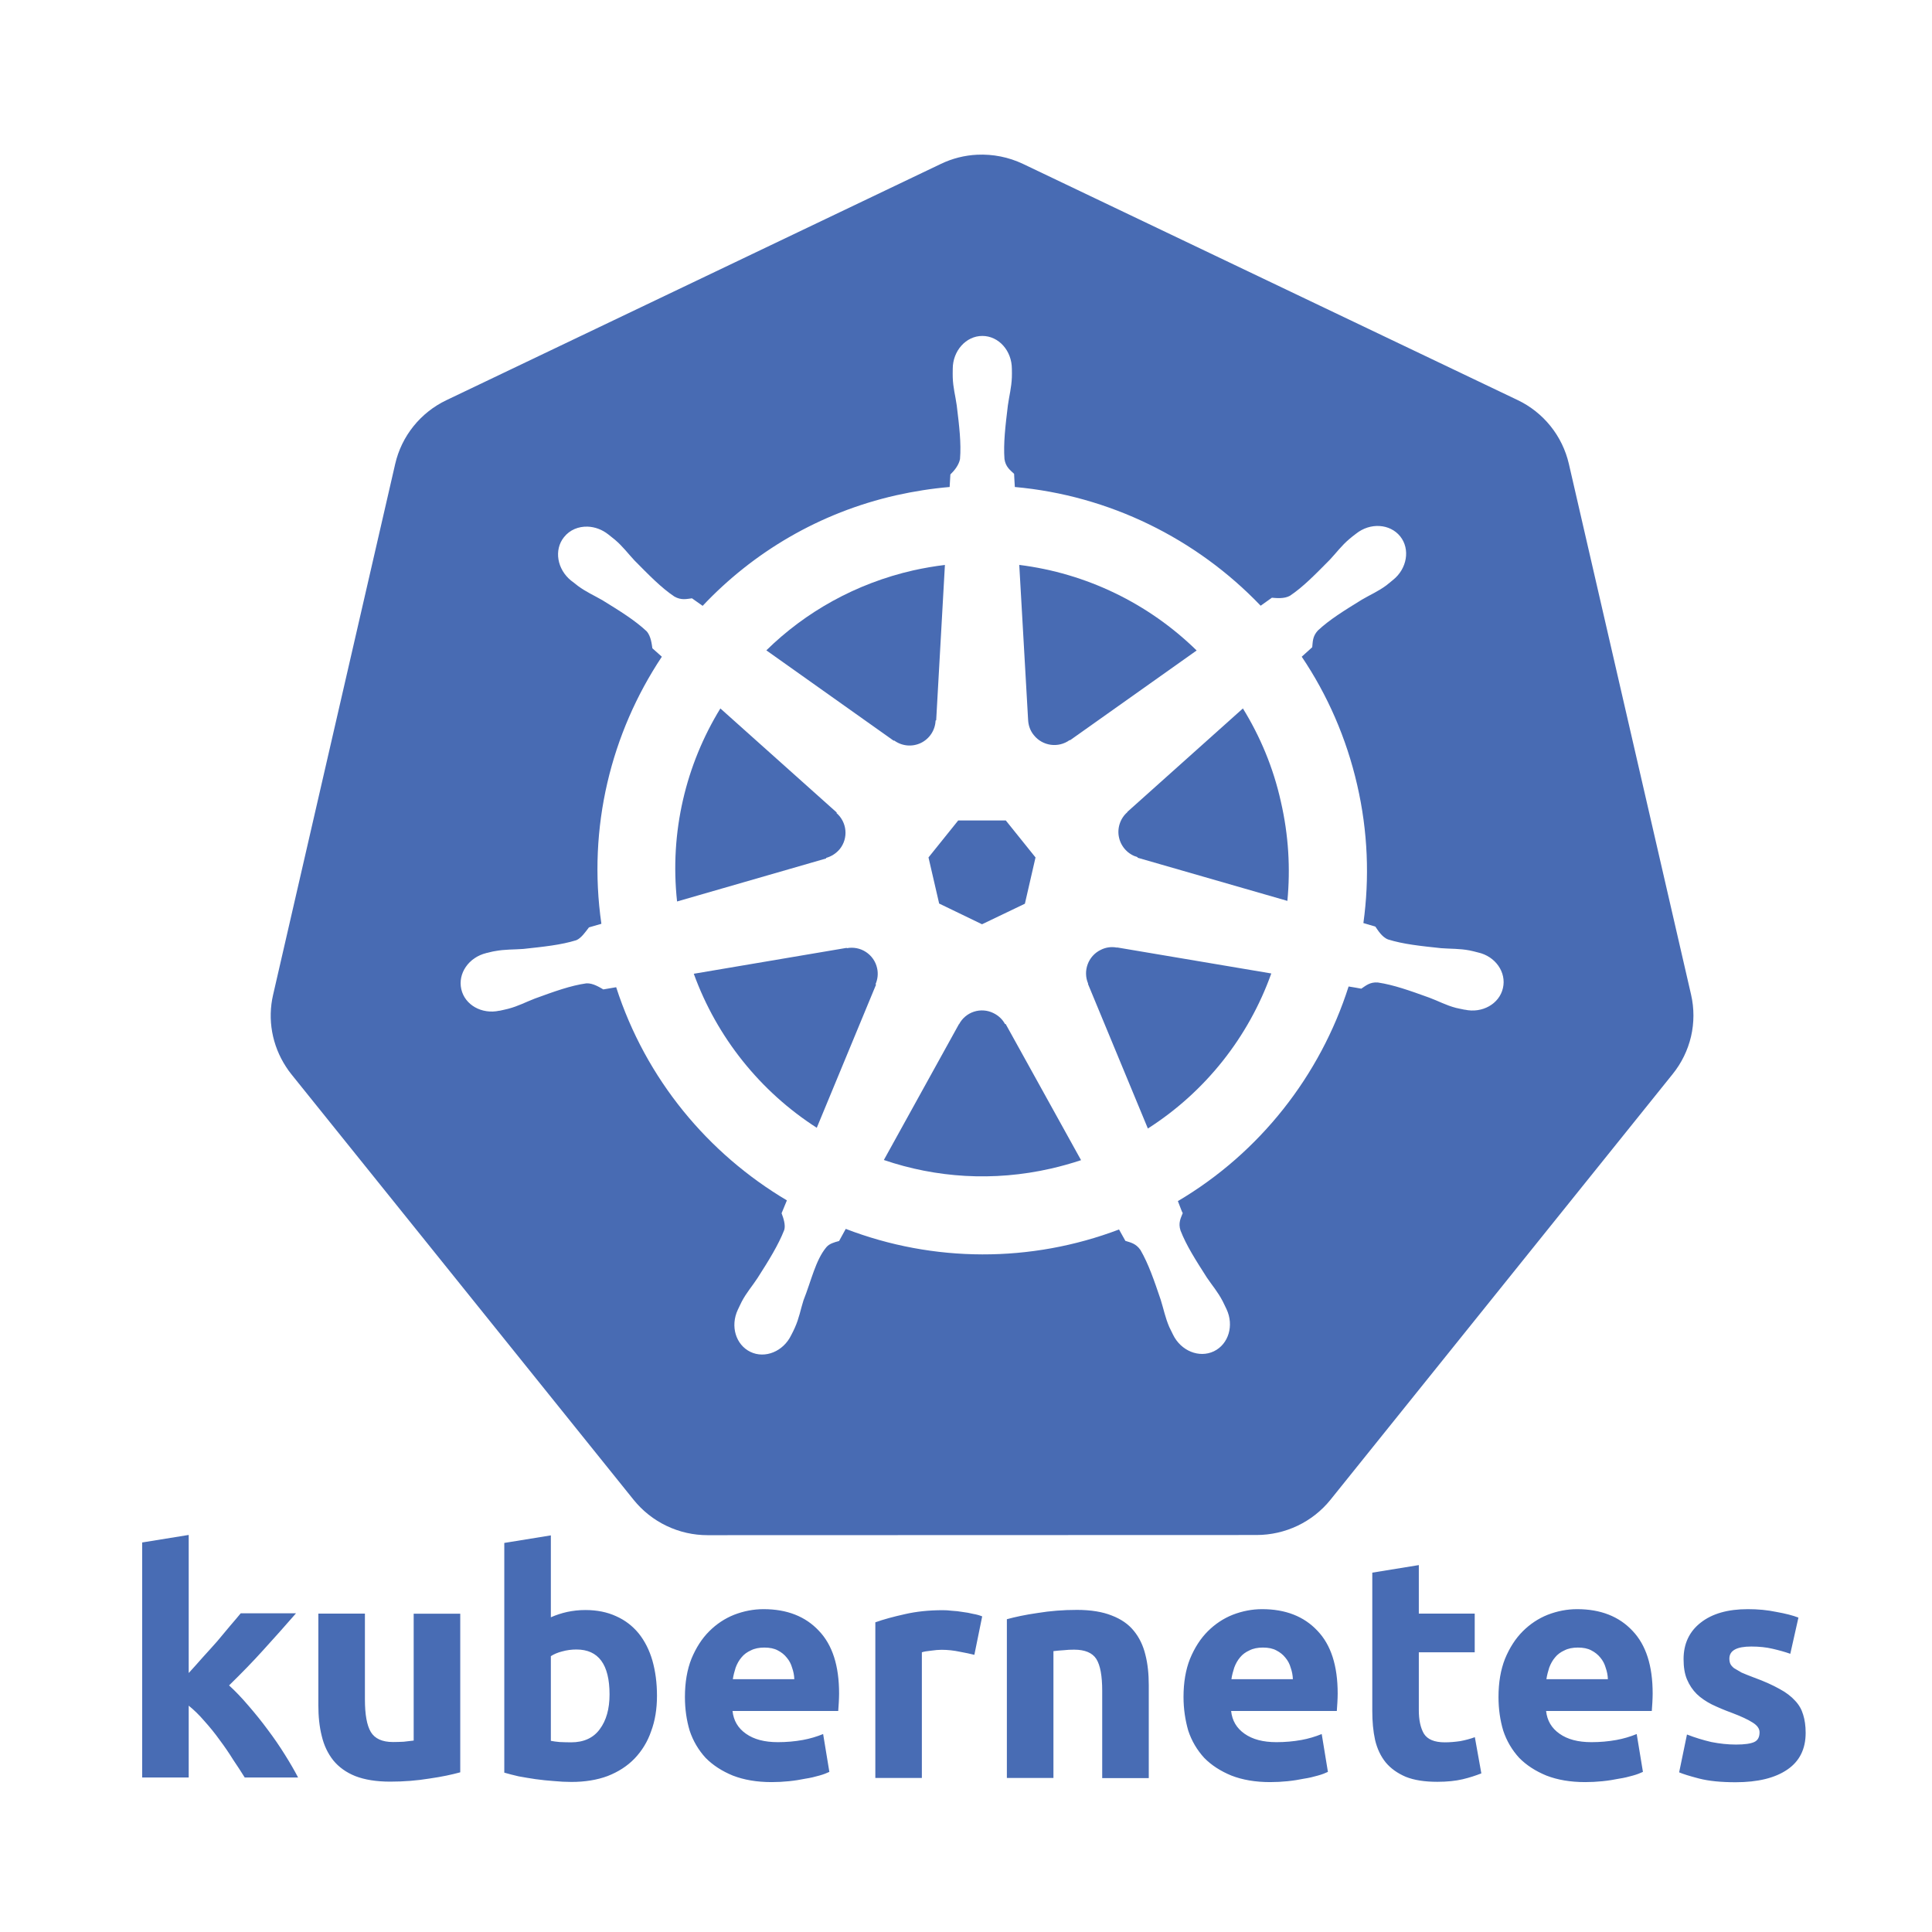
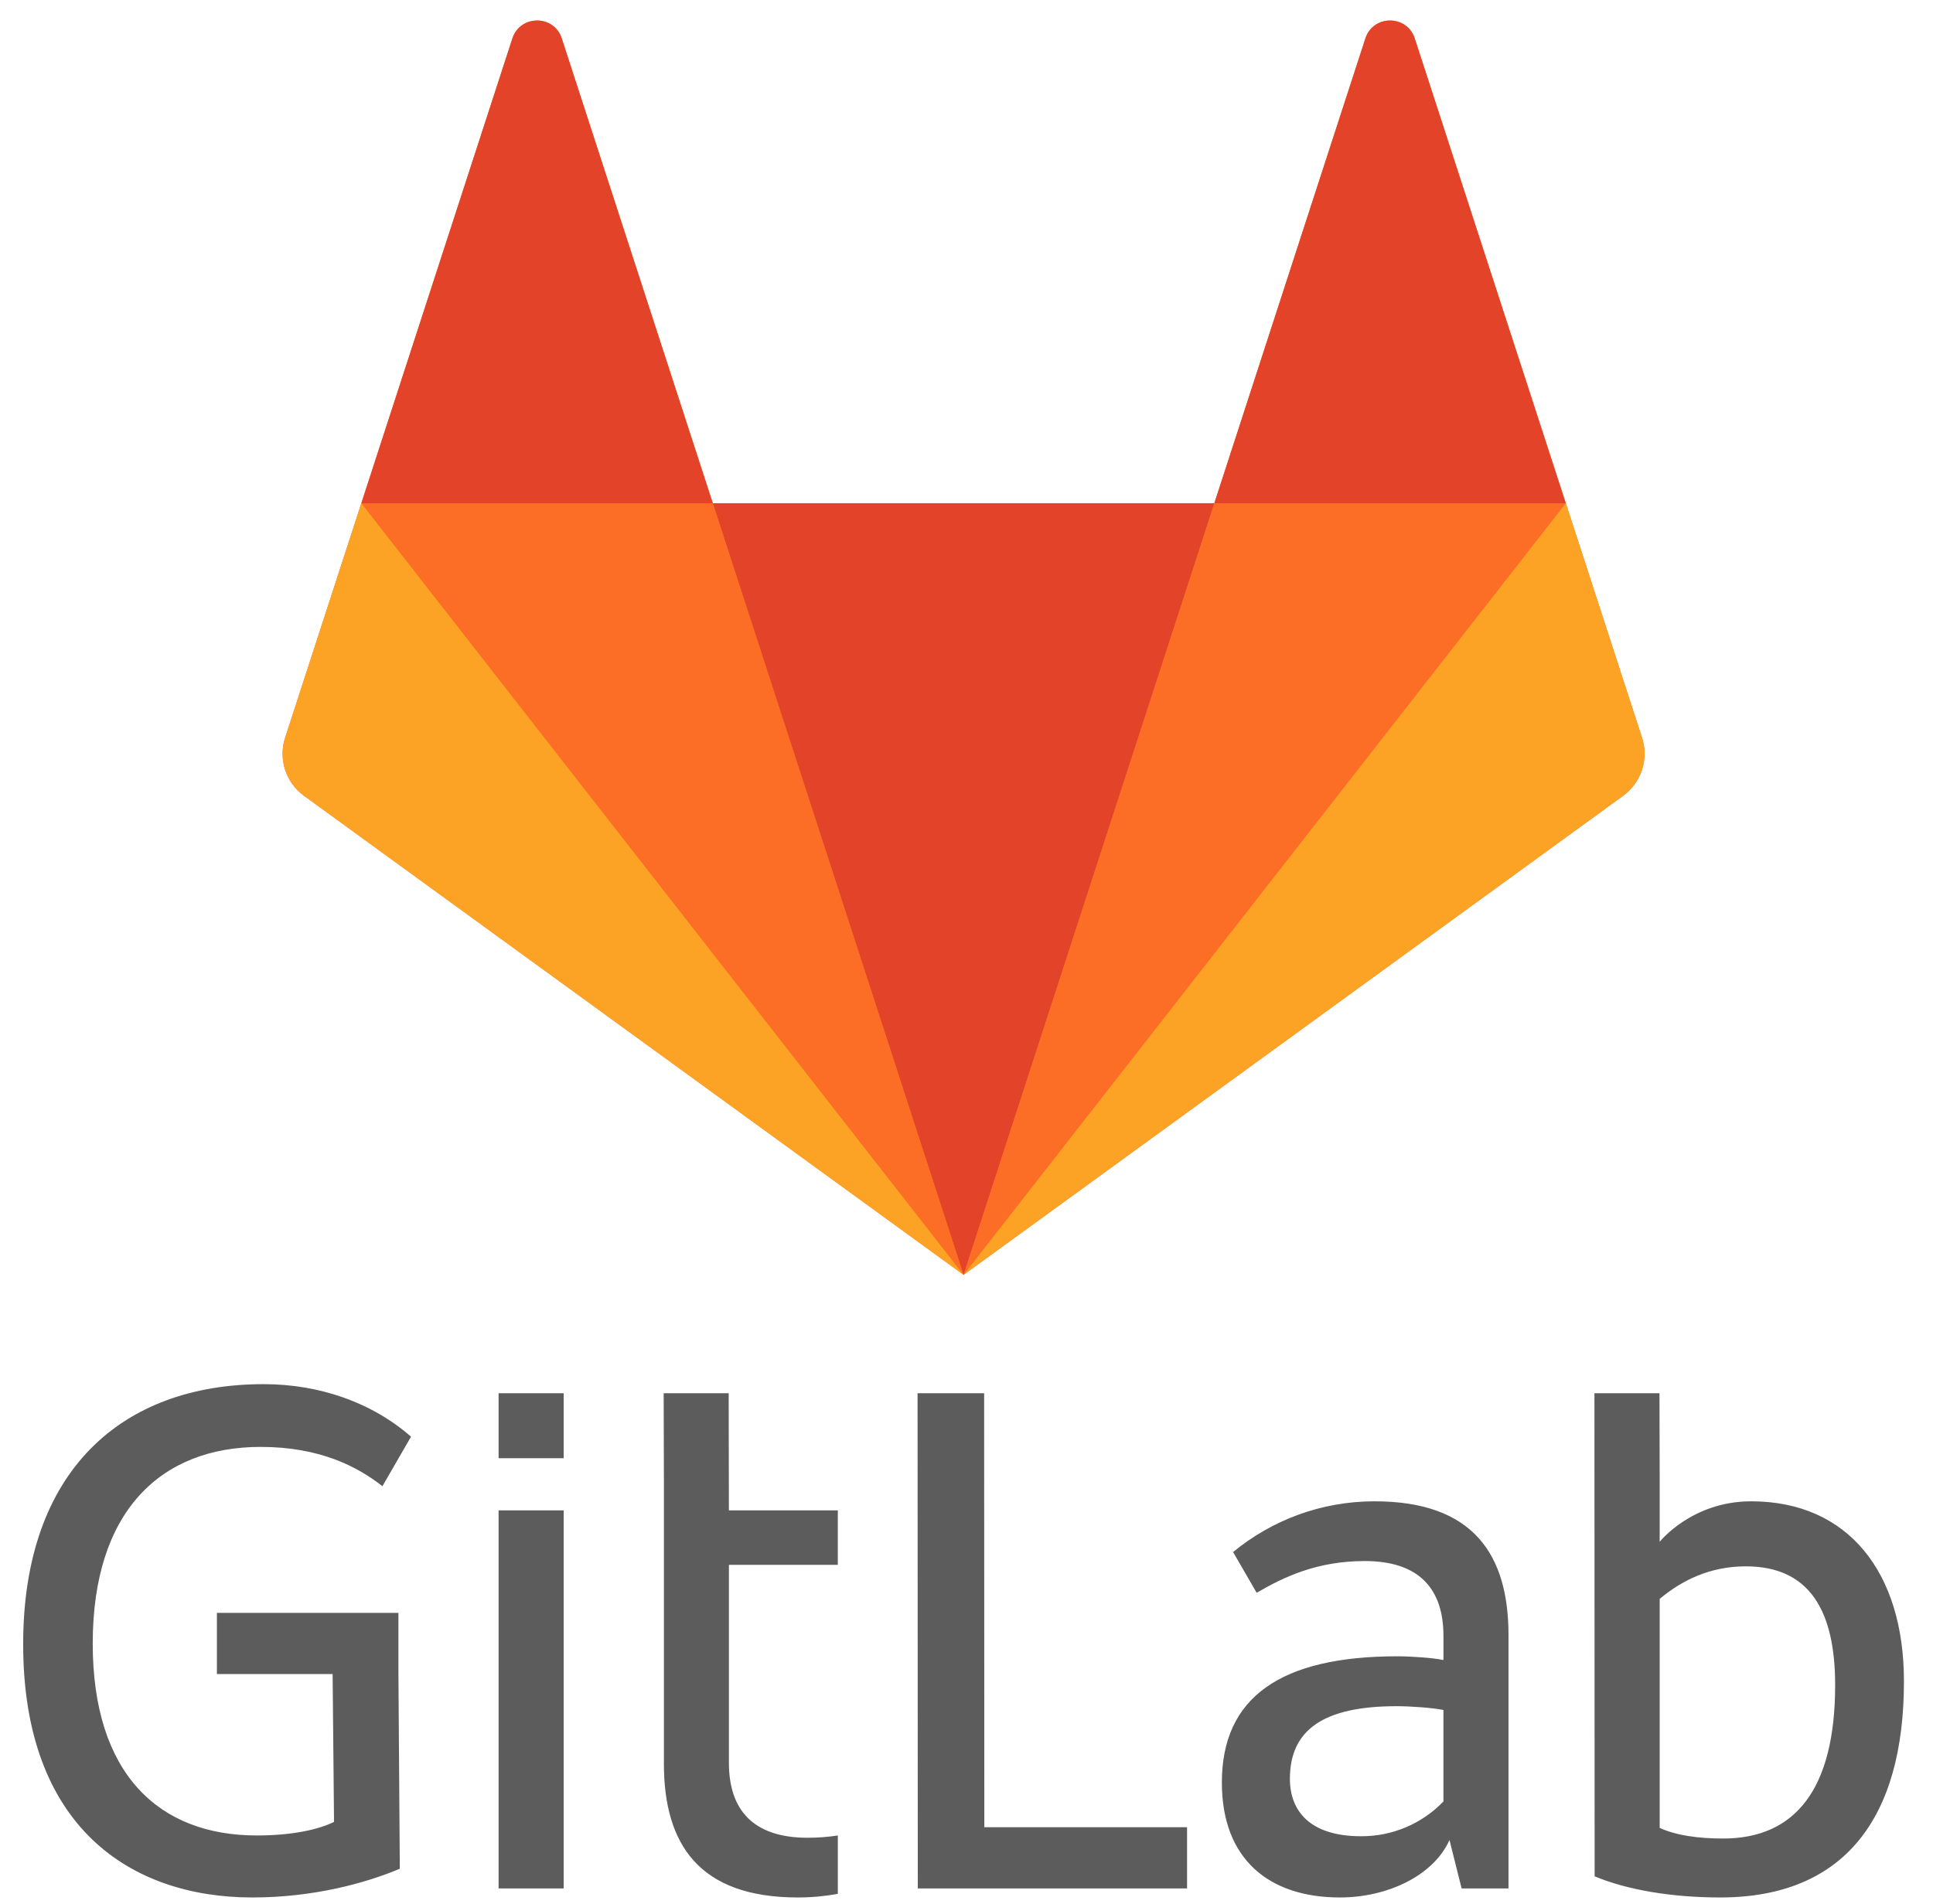
- <svg xmlns="http://www.w3.org/2000/svg" width="58" height="58" viewBox="0 0 58 58" fill="none">
-   <path d="M26.845 22.231C26.959 22.314 27.094 22.365 27.235 22.378C27.376 22.391 27.518 22.365 27.646 22.304C27.773 22.242 27.882 22.147 27.959 22.029C28.037 21.91 28.081 21.773 28.087 21.632L28.105 21.623L28.367 16.959C28.052 16.999 27.737 17.052 27.417 17.123C25.687 17.518 24.182 18.37 23.006 19.524L26.827 22.235L26.845 22.231ZM26.33 29.06C26.286 28.863 26.166 28.691 25.997 28.58C25.829 28.469 25.623 28.428 25.425 28.465L25.416 28.456L20.828 29.233C21.519 31.137 22.816 32.762 24.52 33.857L26.299 29.561L26.286 29.544C26.348 29.397 26.37 29.229 26.33 29.06ZM24.804 25.754C24.959 25.71 25.101 25.621 25.212 25.488C25.474 25.16 25.429 24.685 25.114 24.41L25.119 24.392L21.626 21.268C20.592 22.954 20.1 24.977 20.326 27.063L24.799 25.772L24.804 25.754ZM28.194 27.125L29.481 27.747L30.768 27.13L31.087 25.741L30.195 24.631H28.766L27.874 25.741L28.194 27.125ZM30.865 21.618C30.874 21.778 30.927 21.938 31.038 22.071C31.3 22.399 31.775 22.462 32.112 22.217L32.125 22.222L35.924 19.528C34.478 18.112 32.608 17.209 30.599 16.959L30.865 21.618ZM33.532 28.448C33.368 28.415 33.198 28.438 33.048 28.514C32.667 28.696 32.503 29.149 32.667 29.53L32.662 29.539L34.46 33.879C36.19 32.774 37.486 31.128 38.165 29.224L33.537 28.443L33.532 28.448ZM30.173 30.746C30.098 30.604 29.978 30.489 29.822 30.413C29.641 30.324 29.432 30.309 29.24 30.371C29.048 30.433 28.887 30.568 28.793 30.746H28.788L26.534 34.824C28.096 35.357 29.818 35.477 31.549 35.082C31.859 35.011 32.161 34.926 32.454 34.829L30.191 30.742H30.173V30.746Z" fill="#486BB3" />
-   <path d="M50.767 29.859L47.098 13.924C47.002 13.51 46.814 13.123 46.548 12.792C46.282 12.461 45.945 12.194 45.562 12.011L30.71 4.92C30.28 4.716 29.809 4.623 29.334 4.645C28.957 4.663 28.589 4.756 28.247 4.92L13.399 12.015C13.016 12.198 12.679 12.465 12.413 12.796C12.147 13.127 11.959 13.514 11.864 13.928L8.199 29.863C8.026 30.604 8.168 31.385 8.585 32.024C8.633 32.1 8.687 32.175 8.744 32.246L19.022 45.026C19.289 45.357 19.627 45.625 20.011 45.808C20.395 45.992 20.815 46.087 21.24 46.087L37.721 46.082C38.587 46.082 39.403 45.692 39.94 45.026L50.213 32.246C50.48 31.916 50.669 31.53 50.766 31.116C50.862 30.703 50.862 30.273 50.767 29.859ZM45.119 29.663C45.012 30.138 44.497 30.427 43.974 30.311H43.96C43.956 30.311 43.947 30.307 43.943 30.307C43.867 30.289 43.779 30.276 43.712 30.258C43.406 30.178 43.188 30.054 42.913 29.952C42.323 29.739 41.839 29.566 41.364 29.495C41.125 29.477 41.001 29.592 40.867 29.681C40.801 29.668 40.601 29.632 40.486 29.615C39.634 32.29 37.819 34.607 35.361 36.058C35.405 36.16 35.476 36.377 35.507 36.417C35.449 36.568 35.365 36.71 35.44 36.941C35.614 37.389 35.893 37.824 36.23 38.352C36.395 38.596 36.559 38.782 36.705 39.062C36.741 39.129 36.785 39.231 36.821 39.302C37.051 39.79 36.883 40.353 36.443 40.566C35.999 40.779 35.449 40.553 35.214 40.065C35.179 39.994 35.134 39.901 35.103 39.839C34.979 39.55 34.934 39.302 34.846 39.022C34.646 38.432 34.477 37.939 34.238 37.527C34.1 37.327 33.936 37.3 33.785 37.252C33.759 37.203 33.652 37.012 33.594 36.91C30.95 37.913 28.029 37.907 25.39 36.892L25.19 37.256C25.039 37.296 24.897 37.336 24.808 37.442C24.484 37.828 24.355 38.45 24.12 39.04C24.032 39.319 23.992 39.568 23.863 39.856C23.836 39.923 23.788 40.012 23.752 40.083C23.517 40.571 22.967 40.797 22.527 40.584C22.088 40.371 21.919 39.812 22.15 39.319C22.186 39.248 22.23 39.146 22.265 39.08C22.412 38.8 22.581 38.614 22.74 38.37C23.078 37.842 23.37 37.371 23.544 36.923C23.588 36.777 23.521 36.573 23.464 36.422L23.623 36.036C21.258 34.633 19.39 32.401 18.498 29.637L18.112 29.703C18.01 29.646 17.801 29.508 17.602 29.521C17.127 29.588 16.639 29.765 16.053 29.979C15.778 30.085 15.56 30.205 15.254 30.285C15.192 30.302 15.099 30.32 15.024 30.338C15.019 30.338 15.01 30.342 15.006 30.342H14.992C14.464 30.458 13.954 30.169 13.848 29.695C13.741 29.22 14.074 28.74 14.598 28.612C14.602 28.612 14.606 28.607 14.611 28.607H14.62C14.695 28.59 14.788 28.563 14.855 28.554C15.165 28.496 15.414 28.51 15.707 28.488C16.328 28.421 16.843 28.368 17.3 28.226C17.446 28.168 17.584 27.968 17.681 27.84L18.054 27.733C17.637 24.844 18.343 22.009 19.869 19.715L19.585 19.462C19.567 19.351 19.545 19.093 19.408 18.947C19.057 18.619 18.618 18.348 18.085 18.019C17.832 17.873 17.602 17.775 17.349 17.589C17.296 17.549 17.224 17.487 17.162 17.443C17.158 17.438 17.154 17.438 17.149 17.434C16.723 17.092 16.625 16.506 16.932 16.125C17.105 15.907 17.366 15.801 17.642 15.81C17.855 15.818 18.072 15.894 18.263 16.045C18.325 16.094 18.405 16.156 18.462 16.204C18.702 16.409 18.849 16.613 19.048 16.826C19.488 17.27 19.847 17.642 20.246 17.909C20.455 18.028 20.615 17.98 20.774 17.962C20.828 17.997 20.996 18.122 21.094 18.188C22.607 16.582 24.595 15.392 26.903 14.869C27.44 14.749 27.977 14.665 28.509 14.62L28.531 14.243C28.651 14.128 28.784 13.964 28.82 13.782C28.86 13.302 28.797 12.788 28.722 12.171C28.682 11.882 28.611 11.638 28.602 11.328C28.598 11.261 28.602 11.172 28.602 11.101V11.075C28.602 10.529 29.002 10.085 29.49 10.085C29.982 10.085 30.377 10.529 30.377 11.075C30.377 11.15 30.382 11.257 30.377 11.328C30.364 11.643 30.297 11.882 30.257 12.171C30.182 12.792 30.12 13.307 30.155 13.782C30.191 14.021 30.328 14.114 30.444 14.225C30.448 14.292 30.457 14.505 30.466 14.62C33.293 14.873 35.915 16.165 37.846 18.184L38.183 17.944C38.298 17.953 38.551 17.984 38.724 17.886C39.123 17.62 39.483 17.247 39.922 16.804C40.122 16.591 40.268 16.386 40.508 16.182C40.561 16.134 40.646 16.071 40.708 16.023C41.134 15.681 41.728 15.721 42.035 16.102C42.341 16.484 42.243 17.074 41.817 17.412C41.755 17.46 41.679 17.527 41.622 17.571C41.369 17.758 41.134 17.855 40.885 18.002C40.353 18.33 39.913 18.601 39.563 18.929C39.399 19.107 39.412 19.271 39.394 19.43L39.079 19.715C39.847 20.855 40.419 22.151 40.743 23.562C41.067 24.964 41.116 26.366 40.93 27.711L41.289 27.817C41.356 27.911 41.484 28.133 41.671 28.203C42.128 28.346 42.642 28.399 43.264 28.465C43.557 28.488 43.805 28.474 44.116 28.532C44.191 28.545 44.298 28.576 44.373 28.594C44.892 28.709 45.23 29.189 45.119 29.663Z" fill="#486BB3" />
-   <path d="M37.313 21.268L33.843 24.374V24.383C33.736 24.476 33.657 24.597 33.614 24.731C33.57 24.866 33.563 25.01 33.595 25.148C33.626 25.286 33.694 25.413 33.792 25.516C33.889 25.619 34.013 25.693 34.149 25.732L34.153 25.75L38.648 27.045C38.742 26.073 38.684 25.07 38.453 24.068C38.227 23.047 37.832 22.111 37.313 21.268Z" fill="#486BB3" />
-   <path d="M5.67 50.22C5.807 50.069 5.949 49.914 6.091 49.75C6.242 49.586 6.384 49.426 6.522 49.271C6.659 49.106 6.788 48.956 6.908 48.809C7.032 48.667 7.139 48.538 7.227 48.432H8.887C8.554 48.814 8.23 49.178 7.911 49.528C7.6 49.874 7.254 50.229 6.877 50.597C7.063 50.766 7.258 50.97 7.458 51.205C7.658 51.436 7.853 51.676 8.039 51.929C8.226 52.177 8.399 52.43 8.554 52.679C8.71 52.927 8.843 53.158 8.949 53.362H7.347C7.245 53.198 7.13 53.02 7.001 52.83C6.877 52.63 6.744 52.435 6.597 52.239C6.455 52.04 6.3 51.849 6.136 51.667C5.98 51.485 5.825 51.334 5.665 51.205V53.362H4.268V46.306L5.665 46.08V50.22M13.813 53.207C13.573 53.273 13.267 53.34 12.894 53.393C12.517 53.455 12.126 53.486 11.714 53.486C11.297 53.486 10.946 53.429 10.662 53.318C10.387 53.207 10.169 53.047 10.005 52.847C9.841 52.639 9.726 52.399 9.659 52.115C9.588 51.836 9.557 51.525 9.557 51.188V48.441H10.955V51.019C10.955 51.467 11.013 51.796 11.132 51.995C11.252 52.195 11.474 52.297 11.798 52.297C11.9 52.297 12.007 52.293 12.117 52.288C12.229 52.275 12.331 52.261 12.419 52.253V48.445H13.817V53.207M18.299 50.868C18.299 49.967 17.966 49.519 17.305 49.519C17.163 49.519 17.017 49.537 16.875 49.577C16.737 49.612 16.626 49.661 16.537 49.719V52.261C16.608 52.275 16.693 52.288 16.799 52.297C16.906 52.301 17.021 52.306 17.145 52.306C17.527 52.306 17.815 52.173 18.006 51.911C18.201 51.649 18.299 51.303 18.299 50.868ZM19.723 50.908C19.723 51.303 19.666 51.658 19.546 51.977C19.442 52.283 19.272 52.561 19.049 52.794C18.831 53.02 18.561 53.193 18.241 53.318C17.922 53.437 17.558 53.495 17.154 53.495C16.985 53.495 16.808 53.486 16.622 53.468C16.44 53.455 16.258 53.437 16.076 53.411C15.903 53.384 15.73 53.358 15.57 53.327C15.406 53.291 15.264 53.251 15.139 53.216V46.32L16.537 46.093V48.552C16.694 48.483 16.858 48.429 17.025 48.392C17.194 48.356 17.376 48.334 17.571 48.334C17.922 48.334 18.232 48.397 18.499 48.521C18.769 48.641 18.991 48.814 19.173 49.035C19.355 49.262 19.493 49.532 19.586 49.852C19.675 50.167 19.723 50.518 19.723 50.908ZM20.562 50.944C20.562 50.504 20.629 50.123 20.757 49.799C20.895 49.466 21.072 49.191 21.29 48.973C21.507 48.756 21.76 48.587 22.04 48.476C22.328 48.365 22.621 48.308 22.923 48.308C23.624 48.308 24.179 48.525 24.582 48.956C24.991 49.382 25.19 50.007 25.19 50.842C25.19 50.921 25.186 51.015 25.181 51.112C25.177 51.205 25.168 51.29 25.164 51.365H21.991C22.022 51.654 22.155 51.88 22.395 52.048C22.634 52.217 22.95 52.301 23.353 52.301C23.611 52.301 23.859 52.279 24.103 52.235C24.311 52.197 24.515 52.137 24.711 52.057L24.898 53.193C24.822 53.229 24.724 53.269 24.596 53.304C24.471 53.34 24.329 53.375 24.174 53.398C24.023 53.429 23.864 53.455 23.686 53.473C23.513 53.491 23.335 53.5 23.163 53.5C22.719 53.5 22.333 53.433 22 53.304C21.676 53.171 21.401 52.994 21.183 52.772C20.967 52.537 20.804 52.258 20.704 51.955C20.611 51.645 20.562 51.307 20.562 50.944ZM23.846 50.411C23.842 50.293 23.819 50.176 23.779 50.065C23.748 49.954 23.695 49.852 23.619 49.763C23.549 49.674 23.46 49.603 23.349 49.546C23.242 49.488 23.109 49.461 22.945 49.461C22.79 49.461 22.652 49.488 22.541 49.546C22.43 49.595 22.333 49.666 22.262 49.754C22.186 49.843 22.128 49.945 22.084 50.065C22.049 50.176 22.018 50.291 22 50.411H23.846ZM29.251 49.679C29.127 49.648 28.98 49.617 28.811 49.586C28.632 49.548 28.449 49.528 28.266 49.528C28.177 49.528 28.07 49.537 27.946 49.555C27.826 49.568 27.738 49.581 27.675 49.603V53.375H26.278V48.703C26.526 48.614 26.823 48.534 27.161 48.459C27.507 48.379 27.884 48.339 28.305 48.339C28.381 48.339 28.47 48.343 28.576 48.356C28.683 48.361 28.789 48.374 28.896 48.392C29.002 48.405 29.109 48.423 29.215 48.45C29.322 48.468 29.41 48.494 29.486 48.525L29.251 49.679ZM30.231 48.609C30.471 48.543 30.777 48.476 31.15 48.423C31.527 48.361 31.918 48.33 32.33 48.33C32.748 48.33 33.098 48.388 33.373 48.498C33.653 48.605 33.875 48.756 34.039 48.96C34.203 49.16 34.318 49.399 34.385 49.675C34.456 49.95 34.487 50.256 34.487 50.593V53.38H33.089V50.762C33.089 50.313 33.032 49.994 32.912 49.803C32.792 49.617 32.57 49.524 32.246 49.524C32.144 49.524 32.038 49.528 31.927 49.541C31.816 49.546 31.713 49.559 31.625 49.568V53.375H30.227V48.609M35.53 50.944C35.53 50.504 35.596 50.123 35.725 49.799C35.863 49.466 36.04 49.191 36.258 48.973C36.475 48.756 36.728 48.587 37.008 48.476C37.296 48.365 37.589 48.308 37.891 48.308C38.592 48.308 39.146 48.525 39.55 48.956C39.958 49.382 40.158 50.007 40.158 50.842C40.158 50.921 40.154 51.015 40.149 51.112C40.145 51.205 40.136 51.29 40.132 51.365H36.959C36.99 51.654 37.123 51.88 37.362 52.048C37.602 52.217 37.917 52.301 38.321 52.301C38.578 52.301 38.827 52.279 39.071 52.235C39.279 52.197 39.483 52.137 39.679 52.057L39.865 53.193C39.79 53.229 39.692 53.269 39.563 53.304C39.439 53.34 39.297 53.375 39.142 53.398C38.991 53.429 38.831 53.455 38.654 53.473C38.481 53.491 38.303 53.5 38.13 53.5C37.686 53.5 37.3 53.433 36.968 53.304C36.644 53.171 36.368 52.994 36.151 52.772C35.935 52.537 35.772 52.258 35.672 51.955C35.583 51.645 35.53 51.307 35.53 50.944ZM38.813 50.411C38.809 50.293 38.787 50.176 38.747 50.065C38.716 49.954 38.663 49.852 38.587 49.763C38.516 49.674 38.428 49.603 38.316 49.546C38.21 49.488 38.077 49.461 37.913 49.461C37.757 49.461 37.62 49.488 37.509 49.546C37.398 49.595 37.3 49.666 37.229 49.754C37.154 49.843 37.096 49.945 37.052 50.065C37.016 50.176 36.985 50.291 36.968 50.411H38.813ZM41.197 47.212L42.594 46.985V48.441H44.272V49.603H42.594V51.339C42.594 51.631 42.643 51.867 42.745 52.044C42.852 52.217 43.06 52.306 43.375 52.306C43.526 52.306 43.677 52.293 43.837 52.27C44.001 52.239 44.147 52.199 44.276 52.151L44.471 53.238C44.303 53.304 44.116 53.366 43.908 53.415C43.699 53.464 43.446 53.491 43.149 53.491C42.767 53.491 42.452 53.442 42.199 53.34C41.951 53.233 41.751 53.091 41.6 52.909C41.449 52.723 41.343 52.497 41.281 52.235C41.223 51.973 41.197 51.68 41.197 51.361V47.212ZM44.986 50.944C44.986 50.504 45.053 50.123 45.181 49.799C45.319 49.466 45.496 49.191 45.714 48.973C45.931 48.756 46.184 48.587 46.464 48.476C46.752 48.365 47.045 48.308 47.347 48.308C48.048 48.308 48.603 48.525 49.007 48.956C49.415 49.382 49.614 50.007 49.614 50.842C49.614 50.921 49.61 51.015 49.605 51.112C49.601 51.205 49.592 51.29 49.588 51.365H46.415C46.446 51.654 46.579 51.88 46.819 52.048C47.058 52.217 47.373 52.301 47.777 52.301C48.035 52.301 48.283 52.279 48.527 52.235C48.735 52.197 48.939 52.137 49.135 52.057L49.322 53.193C49.246 53.229 49.148 53.269 49.02 53.304C48.895 53.34 48.754 53.375 48.598 53.398C48.447 53.429 48.288 53.455 48.11 53.473C47.937 53.491 47.76 53.5 47.587 53.5C47.143 53.5 46.757 53.433 46.424 53.304C46.1 53.171 45.825 52.994 45.607 52.772C45.391 52.537 45.228 52.258 45.128 51.955C45.035 51.645 44.986 51.307 44.986 50.944ZM48.27 50.411C48.266 50.293 48.243 50.176 48.203 50.065C48.172 49.954 48.119 49.852 48.044 49.763C47.972 49.674 47.884 49.603 47.773 49.546C47.666 49.488 47.533 49.461 47.369 49.461C47.214 49.461 47.076 49.488 46.965 49.546C46.854 49.595 46.757 49.666 46.686 49.754C46.61 49.843 46.553 49.945 46.508 50.065C46.473 50.176 46.442 50.291 46.424 50.411H48.27ZM52.117 52.373C52.374 52.373 52.556 52.346 52.663 52.297C52.77 52.248 52.823 52.151 52.823 52.004C52.823 51.893 52.752 51.796 52.614 51.711C52.477 51.623 52.268 51.525 51.984 51.418C51.767 51.339 51.567 51.254 51.385 51.166C51.212 51.077 51.061 50.975 50.937 50.855C50.812 50.731 50.715 50.584 50.644 50.416C50.573 50.247 50.542 50.043 50.542 49.808C50.542 49.346 50.715 48.978 51.057 48.712C51.403 48.441 51.873 48.308 52.472 48.308C52.774 48.308 53.058 48.334 53.333 48.392C53.608 48.441 53.826 48.498 53.99 48.561L53.746 49.648C53.581 49.59 53.404 49.541 53.213 49.497C53.027 49.453 52.814 49.43 52.574 49.43C52.135 49.43 51.917 49.55 51.917 49.794C51.917 49.852 51.926 49.901 51.944 49.945C51.962 49.989 52.002 50.034 52.055 50.078C52.113 50.114 52.188 50.158 52.281 50.211C52.383 50.256 52.508 50.305 52.658 50.362C52.965 50.473 53.218 50.589 53.417 50.7C53.617 50.806 53.772 50.926 53.888 51.054C54.008 51.179 54.087 51.321 54.132 51.476C54.181 51.631 54.207 51.813 54.207 52.022C54.207 52.51 54.021 52.878 53.653 53.127C53.289 53.375 52.774 53.504 52.104 53.504C51.664 53.504 51.301 53.468 51.008 53.393C50.719 53.318 50.52 53.255 50.409 53.207L50.644 52.071C50.883 52.164 51.128 52.239 51.376 52.297C51.625 52.346 51.873 52.373 52.117 52.373Z" fill="#486CB4" />
+ <svg xmlns="http://www.w3.org/2000/svg" width="66" height="65" viewBox="0 0 66 65" fill="none">
+   <path d="M56.064 25.193L53.462 17.184L48.305 1.314C48.04 0.497 46.885 0.497 46.619 1.314L41.462 17.185H24.337L19.18 1.314C18.915 0.497 17.76 0.497 17.494 1.314L12.337 17.185L9.735 25.194C9.62 25.55 9.62 25.933 9.735 26.289C9.851 26.645 10.076 26.956 10.379 27.176L32.9 43.537L55.42 27.175C55.723 26.955 55.948 26.645 56.064 26.289C56.18 25.933 56.18 25.549 56.064 25.193Z" fill="#FC6D26" />
+   <path d="M32.9 43.538L41.462 17.186H24.338L32.9 43.538Z" fill="#E24329" />
+   <path d="M32.9 43.538L24.338 17.186H12.338L32.9 43.538Z" fill="#FC6D26" />
+   <path d="M12.337 17.186L9.735 25.194C9.62 25.55 9.62 25.934 9.735 26.29C9.851 26.646 10.076 26.956 10.379 27.176L32.9 43.538L12.337 17.186Z" fill="#FCA326" />
+   <path d="M12.338 17.186H24.338L19.181 1.314C18.916 0.497 17.76 0.497 17.495 1.314L12.338 17.186Z" fill="#E24329" />
+   <path d="M32.9 43.538L41.463 17.186H53.463L32.9 43.538Z" fill="#FC6D26" />
+   <path d="M53.463 17.186L56.065 25.194C56.18 25.55 56.18 25.934 56.065 26.29C55.949 26.646 55.724 26.956 55.421 27.176L32.9 43.538L53.463 17.186Z" fill="#FCA326" />
+   <path d="M53.462 17.186H41.462L46.619 1.314C46.884 0.497 48.04 0.497 48.305 1.314L53.462 17.186Z" fill="#E24329" />
+   <path d="M33.603 47.579H31.329L31.337 64.491H40.531V62.4H33.609L33.602 47.579H33.603ZM49.284 61.522C48.92 61.9 48.483 62.2 47.999 62.405C47.515 62.609 46.995 62.712 46.469 62.709C44.739 62.709 44.042 61.857 44.042 60.746C44.042 59.068 45.204 58.268 47.683 58.268C48.148 58.268 48.896 58.319 49.284 58.397V61.52L49.284 61.522ZM46.934 51.271C45.099 51.271 43.416 51.922 42.103 53.004L42.907 54.395C43.836 53.853 44.972 53.311 46.599 53.311C48.459 53.311 49.285 54.266 49.285 55.867V56.692C48.923 56.615 48.175 56.564 47.71 56.564C43.733 56.564 41.719 57.959 41.719 60.876C41.719 63.483 43.32 64.8 45.747 64.8C47.382 64.8 48.949 64.051 49.491 62.838L49.905 64.491H51.506V55.841C51.506 53.105 50.318 51.271 46.935 51.271H46.934ZM58.838 62.787C57.986 62.787 57.236 62.683 56.668 62.425V54.603C57.443 53.957 58.398 53.492 59.612 53.492C61.807 53.492 62.659 55.041 62.659 57.546C62.659 61.108 61.29 62.787 58.837 62.787M59.792 51.271C57.761 51.271 56.668 52.654 56.668 52.654V50.472L56.661 47.579H54.44L54.447 64.078C55.558 64.542 57.081 64.8 58.734 64.8C62.968 64.8 65.008 62.09 65.008 57.416C65.008 53.724 63.124 51.271 59.792 51.271ZM8.9 49.413C10.915 49.413 12.206 50.084 13.057 50.755L14.034 49.064C12.703 47.897 10.912 47.27 9.002 47.27C4.174 47.27 0.791 50.213 0.791 56.152C0.791 62.373 4.441 64.8 8.616 64.8C10.707 64.8 12.489 64.309 13.651 63.819L13.604 57.171V55.081H7.406V57.171H11.357L11.405 62.219C10.888 62.477 9.984 62.683 8.77 62.683C5.414 62.683 3.166 60.572 3.166 56.125C3.167 51.607 5.491 49.413 8.9 49.413M24.881 47.579H22.66L22.668 50.419V60.23C22.668 62.967 23.856 64.8 27.239 64.8C27.706 64.8 28.163 64.758 28.607 64.677V62.683C28.265 62.735 27.92 62.761 27.574 62.761C25.714 62.761 24.888 61.806 24.888 60.205V53.44H28.606V51.581H24.887L24.88 47.579H24.881ZM17.025 64.491H19.246V51.581H17.024V64.491H17.025ZM17.025 49.8H19.246V47.579H17.024V49.8L17.025 49.8Z" fill="#5C5C5C" />
</svg>
